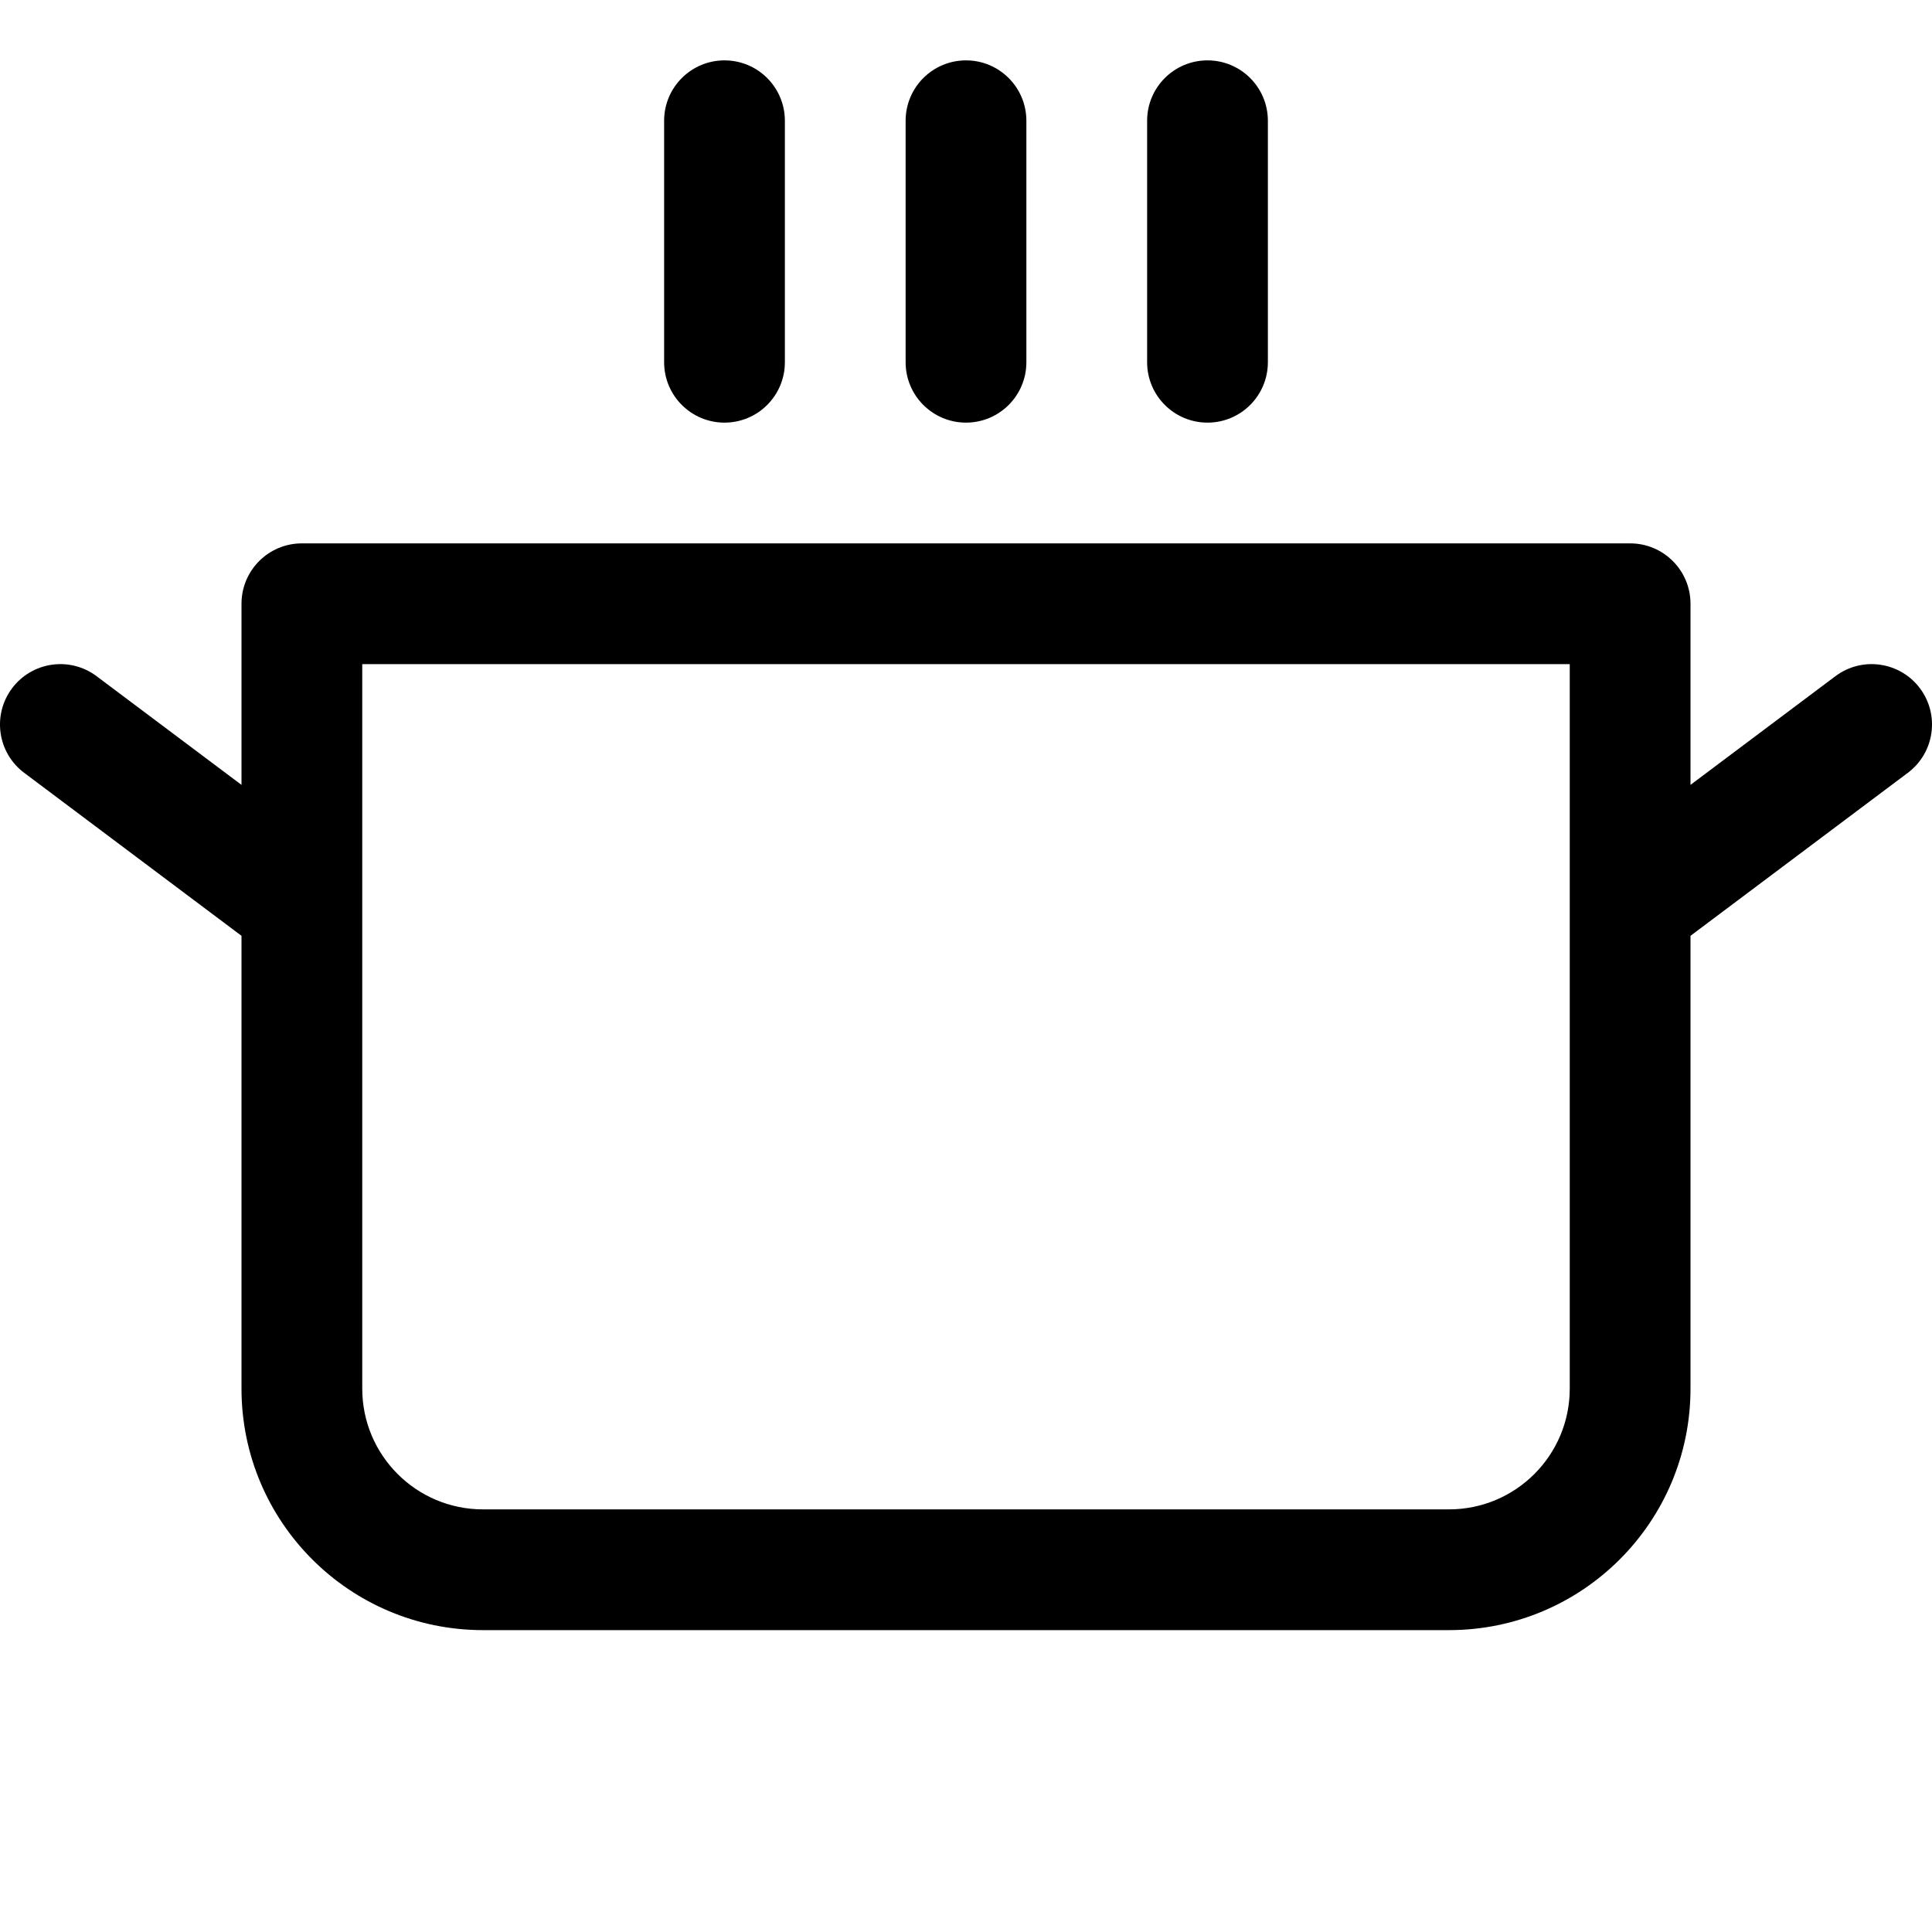
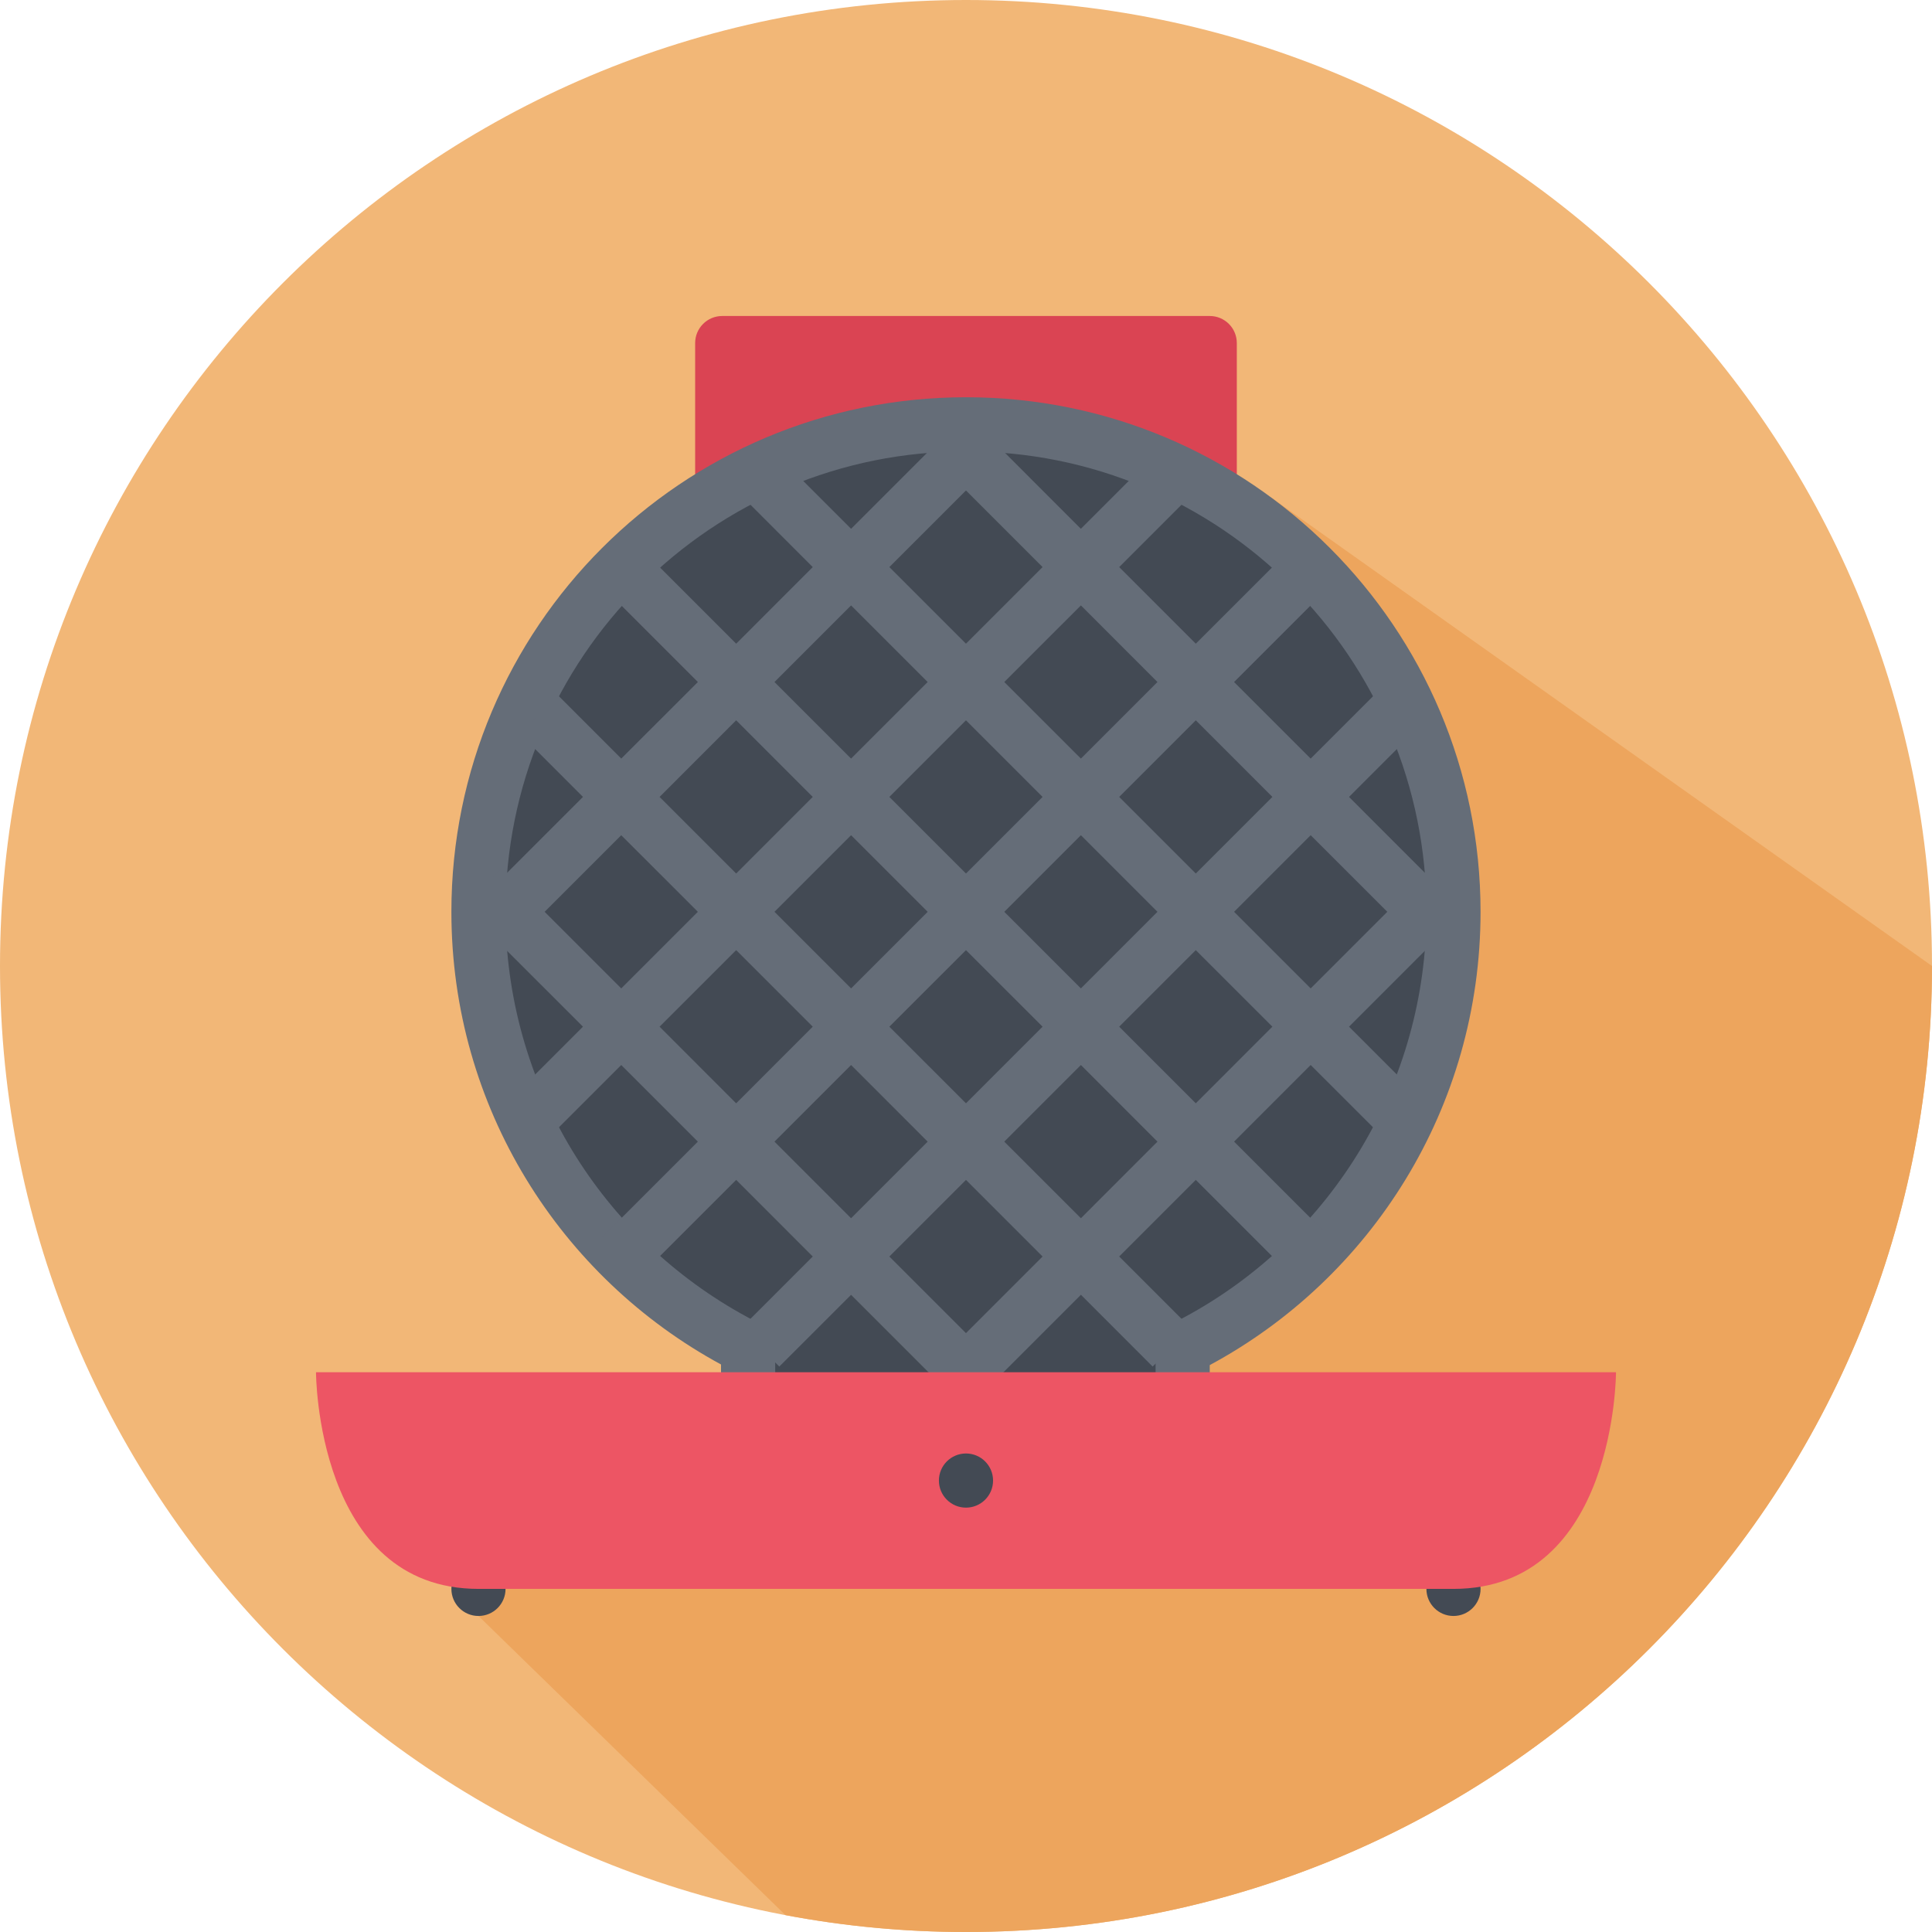
- <svg xmlns="http://www.w3.org/2000/svg" viewBox="0 0 256 256" width="256" height="256">
-   <path fill="currentColor" d="M88 48V16a8 8 0 0 1 16 0v32a8 8 0 0 1-16 0m40 8a8 8 0 0 0 8-8V16a8 8 0 0 0-16 0v32a8 8 0 0 0 8 8m32 0a8 8 0 0 0 8-8V16a8 8 0 0 0-16 0v32a8 8 0 0 0 8 8m92.8 46.4L224 124v60a32 32 0 0 1-32 32H64a32 32 0 0 1-32-32v-60L3.2 102.4a8 8 0 0 1 9.6-12.8L32 104V80a8 8 0 0 1 8-8h176a8 8 0 0 1 8 8v24l19.2-14.4a8 8 0 0 1 9.6 12.8M208 88H48v96a16 16 0 0 0 16 16h128a16 16 0 0 0 16-16Z" />
+ <svg xmlns="http://www.w3.org/2000/svg" viewBox="0 0 1024 1024" version="1.1">
+   <path d="M512 512m-512 0a512 512 0 1 0 1024 0 512 512 0 1 0-1024 0Z" fill="#F2B777" />
+   <path d="M674.12 263.956L410.603 243.814 292.342 422.456l139.131 339.476-154.435-5.565-23.419 100.147 162.693 158.546A514.099 514.099 0 0 0 512 1024c282.767 0 512-229.233 512-512l-349.88-248.043z" fill="#EDA55D" />
+   <path d="M655.534 359.992a14.346 14.346 0 0 1-14.341 14.362H382.807a14.367 14.367 0 0 1-14.362-14.362V181.821c0-7.926 6.436-14.336 14.362-14.336h258.386a14.326 14.326 0 0 1 14.341 14.336v178.171z" fill="#DA4453" />
+   <path d="M396.518 770.386v-55.741l-7.506-4.06A258.406 258.406 0 0 1 253.619 483.277c0-69.012 26.87-133.903 75.679-182.707C378.102 251.761 442.987 224.891 512 224.891s133.908 26.87 182.707 75.679c48.809 48.804 75.679 113.695 75.679 182.707a258.33 258.33 0 0 1-136.003 227.625l-7.547 4.06v55.424H396.518z" fill="#434A54" />
+   <path d="M512 210.55c-150.641 0-272.753 122.107-272.753 272.727 0 103.619 57.805 193.751 142.909 239.928v61.527h259.031v-61.194c85.458-46.044 143.534-136.361 143.534-240.261 0.005-150.62-122.097-272.727-272.722-272.727z m115.569 487.706l-15.094 8.12v49.649H410.875v-49.92l-15.032-8.156a245.35 245.35 0 0 1-92.518-88.084 243.425 243.425 0 0 1-35.374-126.587 242.575 242.575 0 0 1 19.185-94.986 242.688 242.688 0 0 1 52.311-77.573 243.563 243.563 0 0 1 77.573-52.316c30.07-12.718 62.013-19.154 94.986-19.154 32.957 0 64.911 6.436 94.986 19.154a243.563 243.563 0 0 1 77.573 52.316 243.451 243.451 0 0 1 52.316 77.573 242.877 242.877 0 0 1 19.154 94.986 243.999 243.999 0 0 1-128.466 214.979z" fill="#656D78" />
+   <path d="M760.658 508.636l20.306-20.296-5.064-5.064 2.499-2.504-20.291-20.311-2.519 2.529-40.581-40.602 39.419-39.429-20.306-20.311-39.434 39.429-40.602-40.586 51.707-51.707-20.306-20.291-51.692 51.681-40.602-40.602 38.036-38.042-20.311-20.291-38.036 38.042-40.586-40.612 2.335-2.35-20.291-20.291-2.35 2.35-2.335-2.35-20.311 20.291 2.35 2.35-40.602 40.612-34.376-34.386-20.291 20.296 34.355 34.376-40.586 40.602-47.135-47.145-20.311 20.311 47.145 47.145-40.612 40.586-33.556-33.567-20.291 20.311 33.556 33.567-40.602 40.602-2.504-2.529-20.326 20.316 2.504 2.504-4.669 4.685 20.291 20.311 4.695-4.685 40.602 40.581-39.112 39.132 20.291 20.291 39.112-39.112 40.612 40.612-50.765 50.755 20.291 20.296 50.78-50.765 40.586 40.602-38.021 38.036 20.291 20.296 38.042-38.021 55.071 55.071 1.516-1.531 5.847 5.821 59.387-59.387 38.011 38.042 20.311-20.296-38.036-38.036 40.602-40.602 50.765 50.765 20.291-20.296-50.765-50.755 40.602-40.612 40.586 40.566 20.291-20.291-40.556-40.586 40.581-40.581 5.069 5.059z m-86.262-86.252l-40.602 40.602-40.602-40.602 40.602-40.612 40.602 40.612zM491.689 483.277l-40.602 40.602-40.602-40.602 40.602-40.602 40.602 40.602z m-20.316-60.892l40.612-40.612 40.602 40.612-40.602 40.602-40.612-40.602z m40.612 81.203l40.602 40.581-40.602 40.612-40.612-40.612 40.612-40.581z m20.306-20.311l40.612-40.602 40.581 40.602-40.581 40.602-40.612-40.602z m81.188-121.795l-40.581 40.586-40.612-40.586 40.612-40.602 40.581 40.602zM511.985 259.963l40.602 40.602-40.602 40.602-40.612-40.602 40.612-40.602zM451.082 320.881l40.602 40.602-40.602 40.586-40.602-40.586 40.602-40.602zM390.185 381.773l40.586 40.612-40.586 40.602-40.596-40.602 40.596-40.612zM288.666 483.277l40.602-40.602 40.612 40.602-40.612 40.602-40.602-40.602z m60.923 60.892l40.596-40.581 40.586 40.581-40.586 40.612-40.596-40.612z m60.892 60.923l40.602-40.612 40.602 40.612-40.602 40.602-40.602-40.602z m101.504 101.494l-40.612-40.602 40.612-40.602 40.602 40.602-40.602 40.602z m60.913-60.892l-40.612-40.602 40.612-40.612 40.581 40.612-40.581 40.602z m60.892-60.918l-40.602-40.612 40.602-40.581 40.602 40.581-40.602 40.612z m60.897-60.897l-40.602-40.602 40.602-40.602 40.612 40.602-40.612 40.602z" fill="#656D78" />
+   <path d="M253.599 842.148m-14.351 0a14.351 14.351 0 1 0 28.703 0 14.351 14.351 0 1 0-28.703 0Z" fill="#434A54" />
+   <path d="M770.376 842.148m-14.351 0a14.351 14.351 0 1 0 28.703 0 14.351 14.351 0 1 0-28.703 0Z" fill="#434A54" />
+   <path d="M770.386 842.148H253.619c-86.129 0-86.129-114.826-86.129-114.826h689.029c-0.005 0-0.005 114.826-86.134 114.826z" fill="#ED5564" />
+   <path d="M511.99 784.727m-14.351 0a14.351 14.351 0 1 0 28.703 0 14.351 14.351 0 1 0-28.703 0Z" fill="#434A54" />
</svg>
